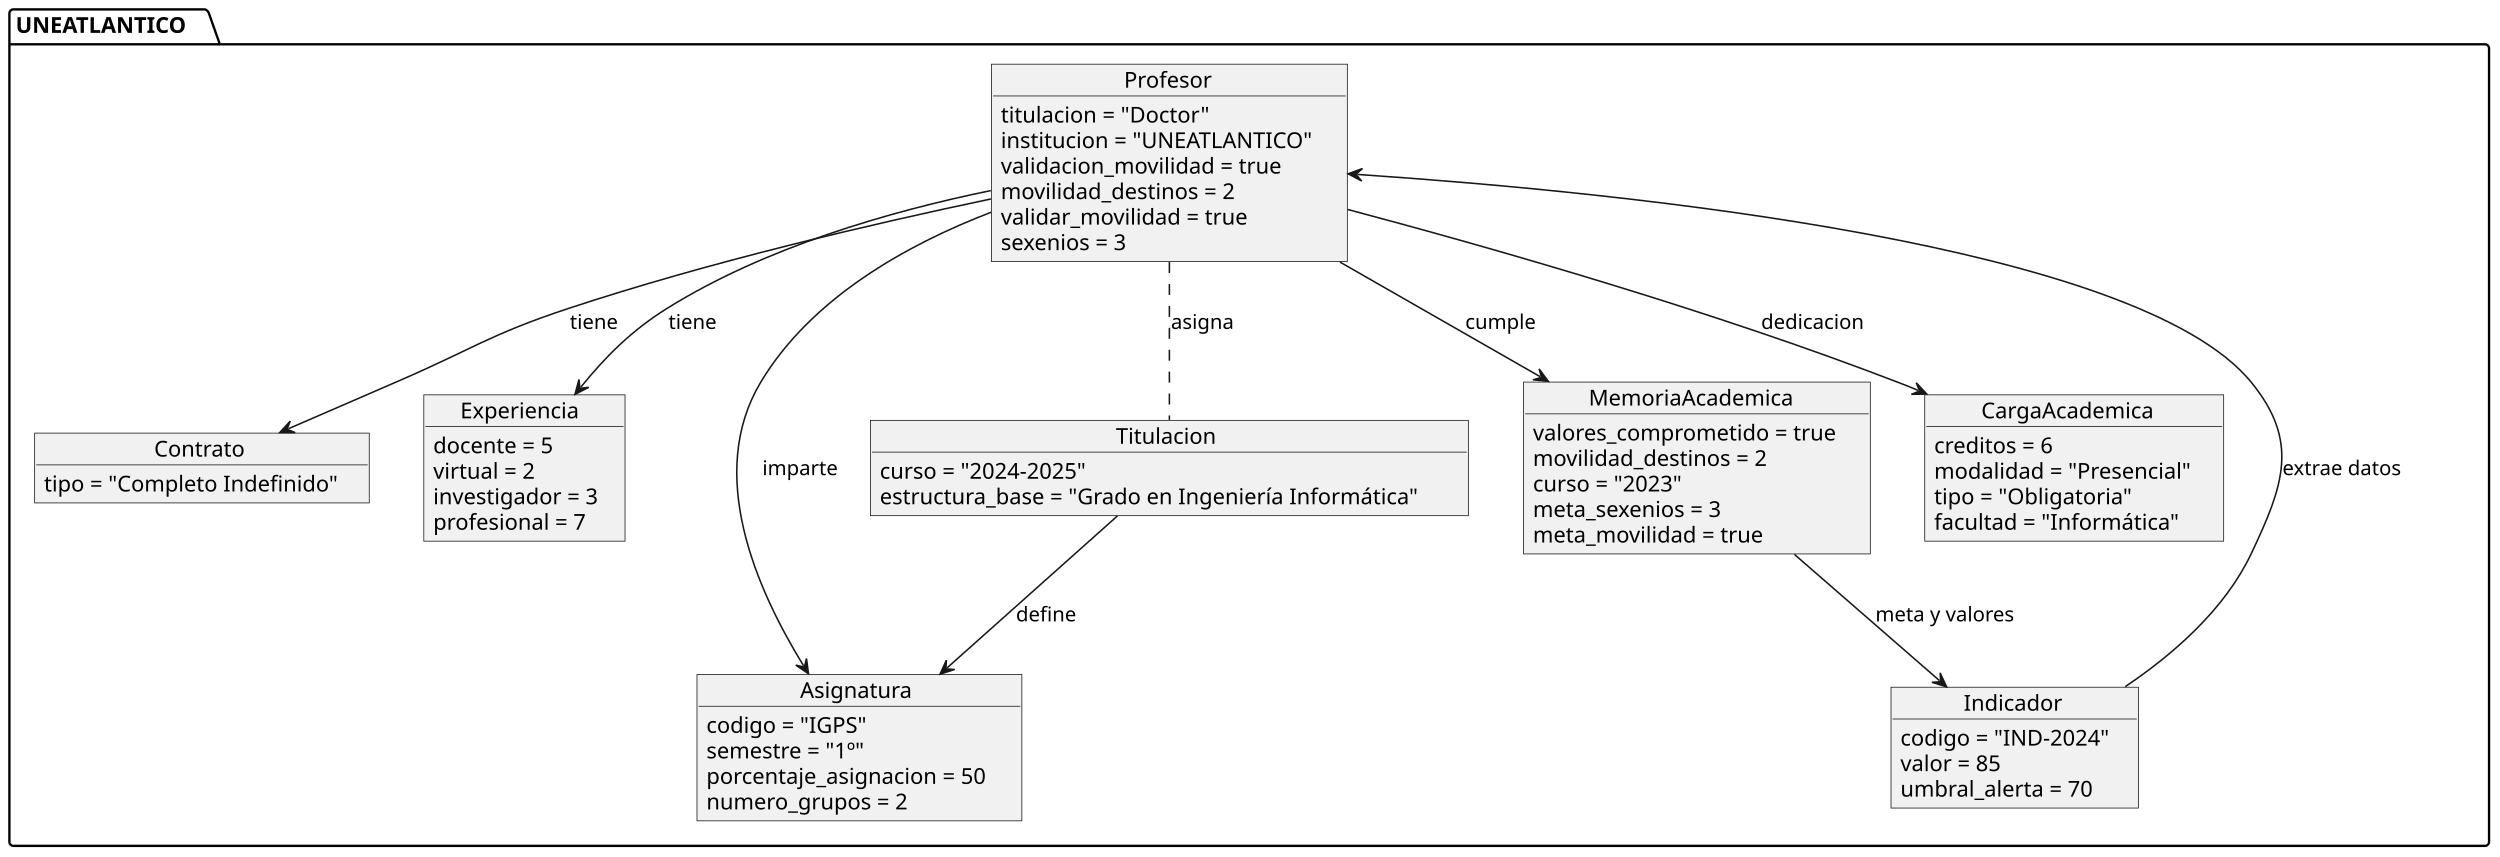
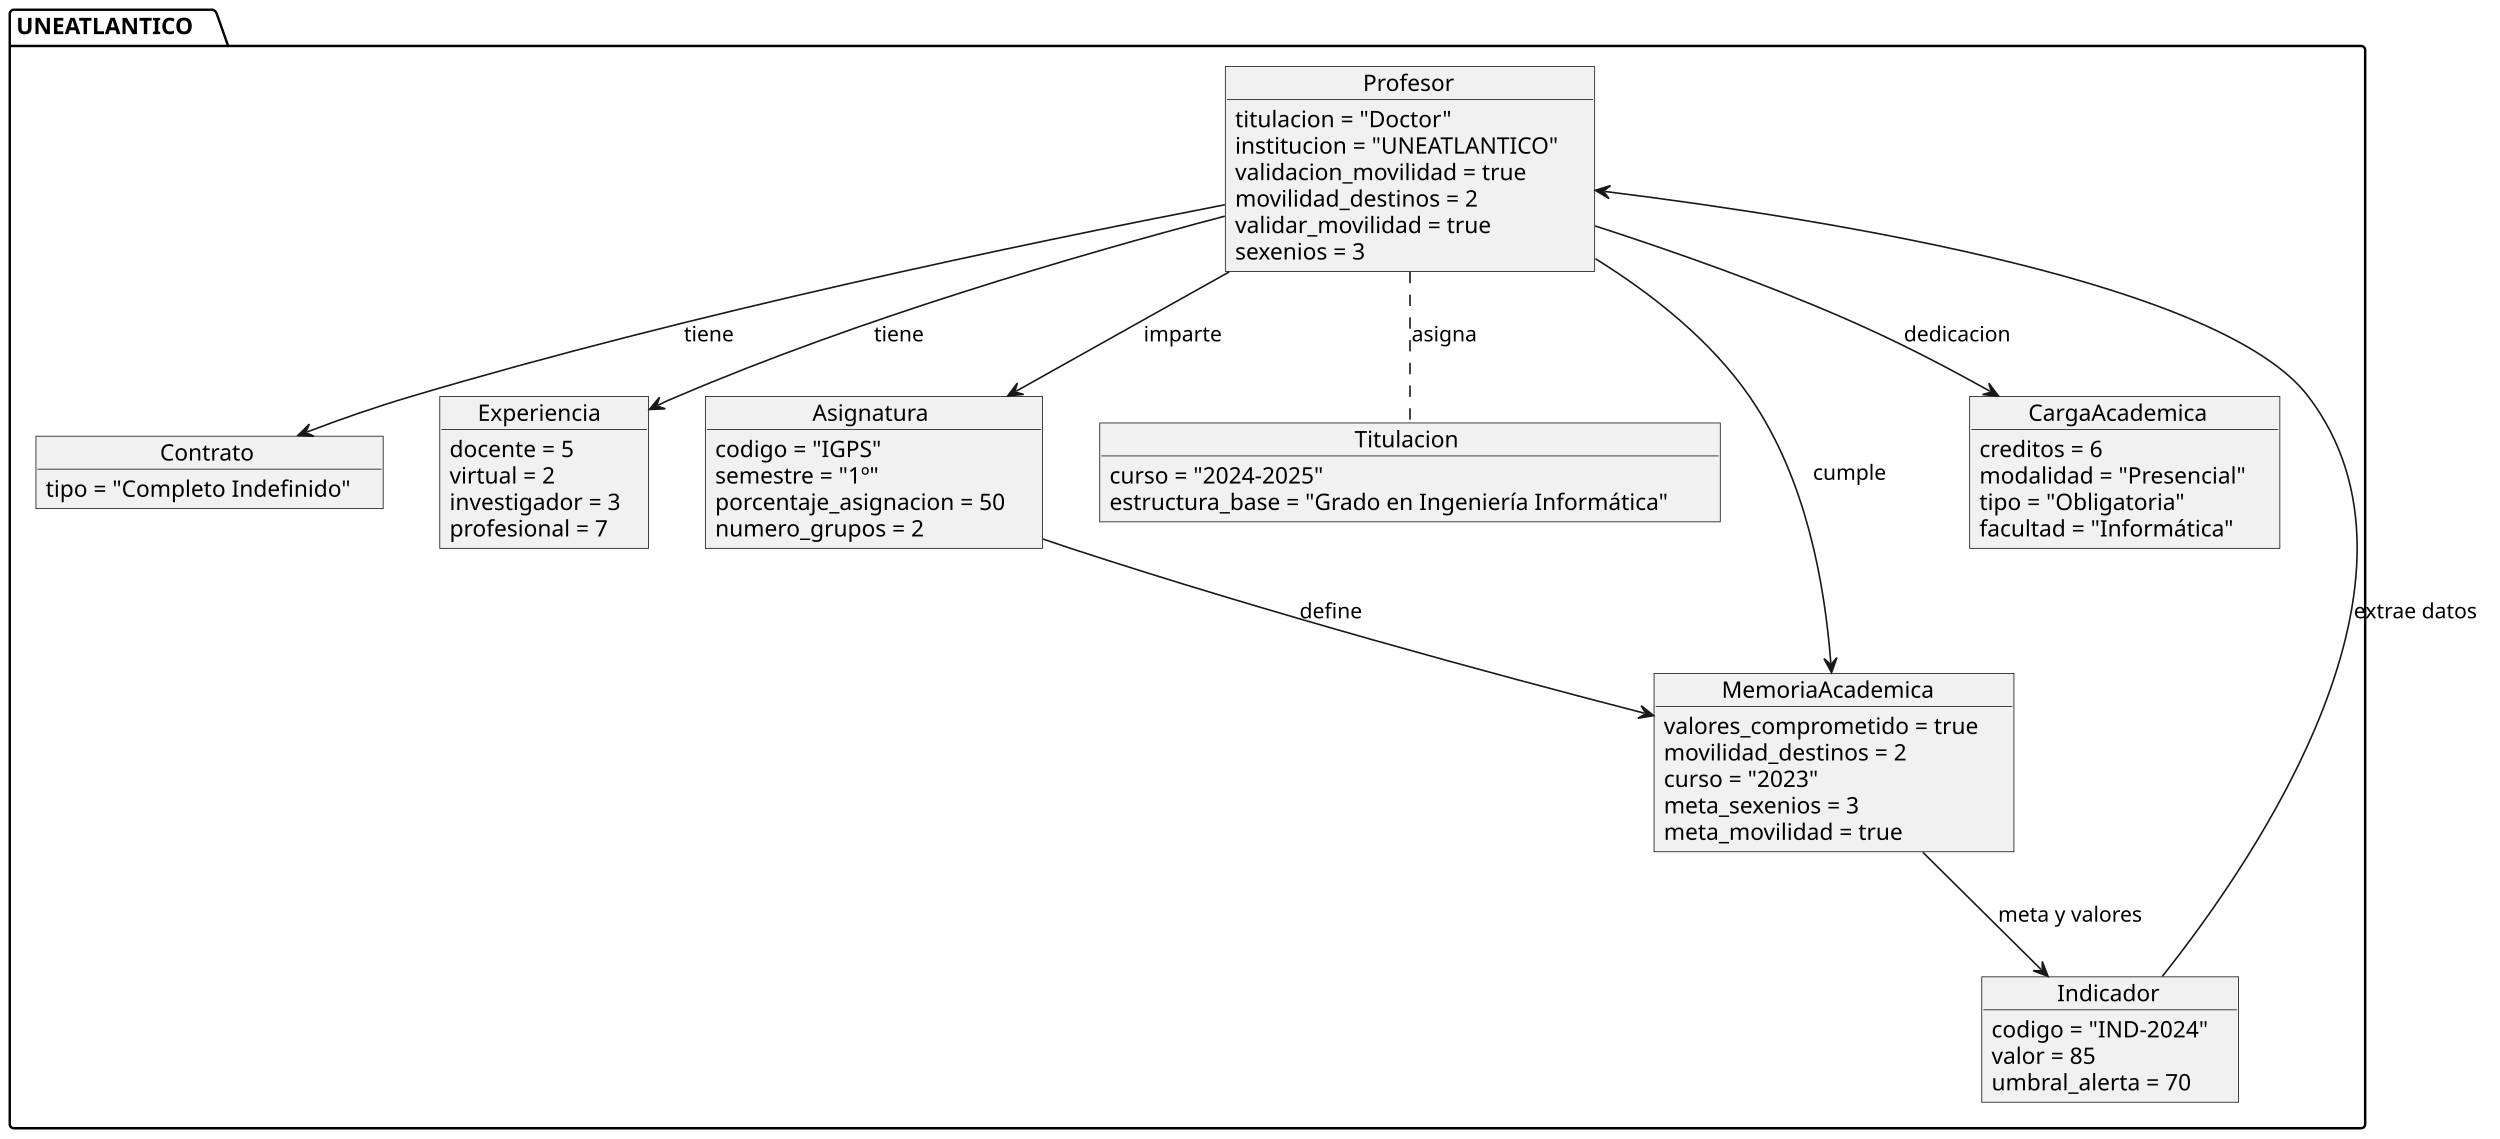
- <svg xmlns="http://www.w3.org/2000/svg" contentStyleType="text/css" height="547px" preserveAspectRatio="none" style="width:1597px;height:547px;background:#FFFFFF;" version="1.1" viewBox="0 0 1597 547" width="1597px" zoomAndPan="magnify">
+ <svg xmlns="http://www.w3.org/2000/svg" contentStyleType="text/css" height="701px" preserveAspectRatio="none" style="width:1539px;height:701px;background:#FFFFFF;" version="1.1" viewBox="0 0 1539 701" width="1539px" zoomAndPan="magnify">
  <defs />
  <g>
    <g id="cluster_UNEATLANTICO">
-       <path d="M8.5,6 L130.94,6 A3.75,3.75 0 0 1 133.44,8.5 L140.44,28.297 L1587.5,28.297 A2.5,2.5 0 0 1 1590,30.797 L1590,537.84 A2.5,2.5 0 0 1 1587.5,540.34 L8.5,540.34 A2.5,2.5 0 0 1 6,537.84 L6,8.5 A2.5,2.5 0 0 1 8.5,6 " fill="none" style="stroke:#000000;stroke-width:1.5;" />
+       <path d="M8.5,6 L130.94,6 A3.75,3.75 0 0 1 133.44,8.5 L140.44,28.297 L1453.5,28.297 A2.5,2.5 0 0 1 1456,30.797 L1456,692.03 A2.5,2.5 0 0 1 1453.5,694.53 L8.5,694.53 A2.5,2.5 0 0 1 6,692.03 L6,8.5 A2.5,2.5 0 0 1 8.5,6 " fill="none" style="stroke:#000000;stroke-width:1.5;" />
      <line style="stroke:#000000;stroke-width:1.5;" x1="6" x2="140.44" y1="28.297" y2="28.297" />
      <text fill="#000000" font-family="sans-serif" font-size="14" font-weight="bold" lengthAdjust="spacing" textLength="121.44" x="10" y="20.995">UNEATLANTICO</text>
    </g>
    <g id="elem_Profesor">
-       <rect fill="#F1F1F1" height="126.078" style="stroke:#181818;stroke-width:0.5;" width="227.352" x="633.32" y="41" />
-       <text fill="#000000" font-family="sans-serif" font-size="14" lengthAdjust="spacing" textLength="57.921" x="718.036" y="55.995">Profesor</text>
-       <line style="stroke:#181818;stroke-width:0.5;" x1="634.32" x2="859.673" y1="61.297" y2="61.297" />
-       <text fill="#000000" font-family="sans-serif" font-size="14" lengthAdjust="spacing" textLength="145.599" x="639.32" y="78.292">titulacion = "Doctor"</text>
-       <text fill="#000000" font-family="sans-serif" font-size="14" lengthAdjust="spacing" textLength="215.352" x="639.32" y="94.589">institucion = "UNEATLANTICO"</text>
-       <text fill="#000000" font-family="sans-serif" font-size="14" lengthAdjust="spacing" textLength="196.007" x="639.32" y="110.886">validacion_movilidad = true</text>
-       <text fill="#000000" font-family="sans-serif" font-size="14" lengthAdjust="spacing" textLength="163.953" x="639.32" y="127.183">movilidad_destinos = 2</text>
-       <text fill="#000000" font-family="sans-serif" font-size="14" lengthAdjust="spacing" textLength="172.737" x="639.32" y="143.48">validar_movilidad = true</text>
-       <text fill="#000000" font-family="sans-serif" font-size="14" lengthAdjust="spacing" textLength="90.966" x="639.32" y="159.776">sexenios = 3</text>
+       <rect fill="#F1F1F1" height="126.078" style="stroke:#181818;stroke-width:0.5;" width="227.352" x="754.32" y="41" />
+       <text fill="#000000" font-family="sans-serif" font-size="14" lengthAdjust="spacing" textLength="57.921" x="839.036" y="55.995">Profesor</text>
+       <line style="stroke:#181818;stroke-width:0.5;" x1="755.32" x2="980.673" y1="61.297" y2="61.297" />
+       <text fill="#000000" font-family="sans-serif" font-size="14" lengthAdjust="spacing" textLength="145.599" x="760.32" y="78.292">titulacion = "Doctor"</text>
+       <text fill="#000000" font-family="sans-serif" font-size="14" lengthAdjust="spacing" textLength="215.352" x="760.32" y="94.589">institucion = "UNEATLANTICO"</text>
+       <text fill="#000000" font-family="sans-serif" font-size="14" lengthAdjust="spacing" textLength="196.007" x="760.32" y="110.886">validacion_movilidad = true</text>
+       <text fill="#000000" font-family="sans-serif" font-size="14" lengthAdjust="spacing" textLength="163.953" x="760.32" y="127.183">movilidad_destinos = 2</text>
+       <text fill="#000000" font-family="sans-serif" font-size="14" lengthAdjust="spacing" textLength="172.737" x="760.32" y="143.48">validar_movilidad = true</text>
+       <text fill="#000000" font-family="sans-serif" font-size="14" lengthAdjust="spacing" textLength="90.966" x="760.32" y="159.776">sexenios = 3</text>
    </g>
    <g id="elem_Contrato">
-       <rect fill="#F1F1F1" height="44.594" style="stroke:#181818;stroke-width:0.5;" width="213.749" x="22.13" y="276.67" />
-       <text fill="#000000" font-family="sans-serif" font-size="14" lengthAdjust="spacing" textLength="61.093" x="98.458" y="291.665">Contrato</text>
-       <line style="stroke:#181818;stroke-width:0.5;" x1="23.13" x2="234.879" y1="296.967" y2="296.967" />
-       <text fill="#000000" font-family="sans-serif" font-size="14" lengthAdjust="spacing" textLength="201.749" x="28.13" y="313.962">tipo = "Completo Indefinido"</text>
+       <rect fill="#F1F1F1" height="44.594" style="stroke:#181818;stroke-width:0.5;" width="213.749" x="22.13" y="268.52" />
+       <text fill="#000000" font-family="sans-serif" font-size="14" lengthAdjust="spacing" textLength="61.093" x="98.458" y="283.515">Contrato</text>
+       <line style="stroke:#181818;stroke-width:0.5;" x1="23.13" x2="234.879" y1="288.817" y2="288.817" />
+       <text fill="#000000" font-family="sans-serif" font-size="14" lengthAdjust="spacing" textLength="201.749" x="28.13" y="305.812">tipo = "Completo Indefinido"</text>
    </g>
    <g id="elem_Experiencia">
-       <rect fill="#F1F1F1" height="93.484" style="stroke:#181818;stroke-width:0.5;" width="128.546" x="270.73" y="252.22" />
-       <text fill="#000000" font-family="sans-serif" font-size="14" lengthAdjust="spacing" textLength="81.929" x="294.039" y="267.215">Experiencia</text>
-       <line style="stroke:#181818;stroke-width:0.5;" x1="271.73" x2="398.276" y1="272.517" y2="272.517" />
-       <text fill="#000000" font-family="sans-serif" font-size="14" lengthAdjust="spacing" textLength="86.276" x="276.73" y="289.512">docente = 5</text>
-       <text fill="#000000" font-family="sans-serif" font-size="14" lengthAdjust="spacing" textLength="74.3" x="276.73" y="305.809">virtual = 2</text>
-       <text fill="#000000" font-family="sans-serif" font-size="14" lengthAdjust="spacing" textLength="116.546" x="276.73" y="322.106">investigador = 3</text>
-       <text fill="#000000" font-family="sans-serif" font-size="14" lengthAdjust="spacing" textLength="107.379" x="276.73" y="338.403">profesional = 7</text>
+       <rect fill="#F1F1F1" height="93.484" style="stroke:#181818;stroke-width:0.5;" width="128.546" x="270.73" y="244.08" />
+       <text fill="#000000" font-family="sans-serif" font-size="14" lengthAdjust="spacing" textLength="81.929" x="294.039" y="259.075">Experiencia</text>
+       <line style="stroke:#181818;stroke-width:0.5;" x1="271.73" x2="398.276" y1="264.377" y2="264.377" />
+       <text fill="#000000" font-family="sans-serif" font-size="14" lengthAdjust="spacing" textLength="86.276" x="276.73" y="281.372">docente = 5</text>
+       <text fill="#000000" font-family="sans-serif" font-size="14" lengthAdjust="spacing" textLength="74.3" x="276.73" y="297.669">virtual = 2</text>
+       <text fill="#000000" font-family="sans-serif" font-size="14" lengthAdjust="spacing" textLength="116.546" x="276.73" y="313.966">investigador = 3</text>
+       <text fill="#000000" font-family="sans-serif" font-size="14" lengthAdjust="spacing" textLength="107.379" x="276.73" y="330.263">profesional = 7</text>
    </g>
    <g id="elem_Asignatura">
-       <rect fill="#F1F1F1" height="93.484" style="stroke:#181818;stroke-width:0.5;" width="207.535" x="445.23" y="430.86" />
-       <text fill="#000000" font-family="sans-serif" font-size="14" lengthAdjust="spacing" textLength="75.797" x="511.099" y="445.855">Asignatura</text>
-       <line style="stroke:#181818;stroke-width:0.5;" x1="446.23" x2="651.765" y1="451.157" y2="451.157" />
-       <text fill="#000000" font-family="sans-serif" font-size="14" lengthAdjust="spacing" textLength="112.308" x="451.23" y="468.152">codigo = "IGPS"</text>
-       <text fill="#000000" font-family="sans-serif" font-size="14" lengthAdjust="spacing" textLength="114.324" x="451.23" y="484.449">semestre = "1º"</text>
-       <text fill="#000000" font-family="sans-serif" font-size="14" lengthAdjust="spacing" textLength="195.535" x="451.23" y="500.746">porcentaje_asignacion = 50</text>
-       <text fill="#000000" font-family="sans-serif" font-size="14" lengthAdjust="spacing" textLength="139.118" x="451.23" y="517.043">numero_grupos = 2</text>
+       <rect fill="#F1F1F1" height="93.484" style="stroke:#181818;stroke-width:0.5;" width="207.535" x="434.23" y="244.08" />
+       <text fill="#000000" font-family="sans-serif" font-size="14" lengthAdjust="spacing" textLength="75.797" x="500.099" y="259.075">Asignatura</text>
+       <line style="stroke:#181818;stroke-width:0.5;" x1="435.23" x2="640.765" y1="264.377" y2="264.377" />
+       <text fill="#000000" font-family="sans-serif" font-size="14" lengthAdjust="spacing" textLength="112.308" x="440.23" y="281.372">codigo = "IGPS"</text>
+       <text fill="#000000" font-family="sans-serif" font-size="14" lengthAdjust="spacing" textLength="114.324" x="440.23" y="297.669">semestre = "1º"</text>
+       <text fill="#000000" font-family="sans-serif" font-size="14" lengthAdjust="spacing" textLength="195.535" x="440.23" y="313.966">porcentaje_asignacion = 50</text>
+       <text fill="#000000" font-family="sans-serif" font-size="14" lengthAdjust="spacing" textLength="139.118" x="440.23" y="330.263">numero_grupos = 2</text>
    </g>
    <g id="elem_Titulacion">
-       <rect fill="#F1F1F1" height="60.891" style="stroke:#181818;stroke-width:0.5;" width="382.002" x="556" y="268.52" />
-       <text fill="#000000" font-family="sans-serif" font-size="14" lengthAdjust="spacing" textLength="68.298" x="712.852" y="283.515">Titulacion</text>
-       <line style="stroke:#181818;stroke-width:0.5;" x1="557" x2="937.002" y1="288.817" y2="288.817" />
-       <text fill="#000000" font-family="sans-serif" font-size="14" lengthAdjust="spacing" textLength="148.005" x="562" y="305.812">curso = "2024-2025"</text>
-       <text fill="#000000" font-family="sans-serif" font-size="14" lengthAdjust="spacing" textLength="370.002" x="562" y="322.109">estructura_base = "Grado en Ingeniería Informática"</text>
+       <rect fill="#F1F1F1" height="60.891" style="stroke:#181818;stroke-width:0.5;" width="382.002" x="677" y="260.37" />
+       <text fill="#000000" font-family="sans-serif" font-size="14" lengthAdjust="spacing" textLength="68.298" x="833.852" y="275.365">Titulacion</text>
+       <line style="stroke:#181818;stroke-width:0.5;" x1="678" x2="1058.002" y1="280.667" y2="280.667" />
+       <text fill="#000000" font-family="sans-serif" font-size="14" lengthAdjust="spacing" textLength="148.005" x="683" y="297.662">curso = "2024-2025"</text>
+       <text fill="#000000" font-family="sans-serif" font-size="14" lengthAdjust="spacing" textLength="370.002" x="683" y="313.959">estructura_base = "Grado en Ingeniería Informática"</text>
    </g>
    <g id="elem_MemoriaAcademica">
-       <rect fill="#F1F1F1" height="109.781" style="stroke:#181818;stroke-width:0.5;" width="221.535" x="973.23" y="244.07" />
-       <text fill="#000000" font-family="sans-serif" font-size="14" lengthAdjust="spacing" textLength="138.277" x="1014.859" y="259.065">MemoriaAcademica</text>
-       <line style="stroke:#181818;stroke-width:0.5;" x1="974.23" x2="1193.765" y1="264.367" y2="264.367" />
-       <text fill="#000000" font-family="sans-serif" font-size="14" lengthAdjust="spacing" textLength="209.535" x="979.23" y="281.362">valores_comprometido = true</text>
-       <text fill="#000000" font-family="sans-serif" font-size="14" lengthAdjust="spacing" textLength="163.953" x="979.23" y="297.659">movilidad_destinos = 2</text>
-       <text fill="#000000" font-family="sans-serif" font-size="14" lengthAdjust="spacing" textLength="107.324" x="979.23" y="313.956">curso = "2023"</text>
-       <text fill="#000000" font-family="sans-serif" font-size="14" lengthAdjust="spacing" textLength="134.285" x="979.23" y="330.253">meta_sexenios = 3</text>
-       <text fill="#000000" font-family="sans-serif" font-size="14" lengthAdjust="spacing" textLength="161.191" x="979.23" y="346.55">meta_movilidad = true</text>
+       <rect fill="#F1F1F1" height="109.781" style="stroke:#181818;stroke-width:0.5;" width="221.535" x="1018.23" y="414.56" />
+       <text fill="#000000" font-family="sans-serif" font-size="14" lengthAdjust="spacing" textLength="138.277" x="1059.859" y="429.555">MemoriaAcademica</text>
+       <line style="stroke:#181818;stroke-width:0.5;" x1="1019.23" x2="1238.765" y1="434.857" y2="434.857" />
+       <text fill="#000000" font-family="sans-serif" font-size="14" lengthAdjust="spacing" textLength="209.535" x="1024.23" y="451.852">valores_comprometido = true</text>
+       <text fill="#000000" font-family="sans-serif" font-size="14" lengthAdjust="spacing" textLength="163.953" x="1024.23" y="468.149">movilidad_destinos = 2</text>
+       <text fill="#000000" font-family="sans-serif" font-size="14" lengthAdjust="spacing" textLength="107.324" x="1024.23" y="484.446">curso = "2023"</text>
+       <text fill="#000000" font-family="sans-serif" font-size="14" lengthAdjust="spacing" textLength="134.285" x="1024.23" y="500.743">meta_sexenios = 3</text>
+       <text fill="#000000" font-family="sans-serif" font-size="14" lengthAdjust="spacing" textLength="161.191" x="1024.23" y="517.039">meta_movilidad = true</text>
    </g>
    <g id="elem_Indicador">
-       <rect fill="#F1F1F1" height="77.188" style="stroke:#181818;stroke-width:0.5;" width="158.064" x="1207.97" y="439" />
-       <text fill="#000000" font-family="sans-serif" font-size="14" lengthAdjust="spacing" textLength="65.263" x="1254.37" y="453.995">Indicador</text>
-       <line style="stroke:#181818;stroke-width:0.5;" x1="1208.97" x2="1365.034" y1="459.297" y2="459.297" />
-       <text fill="#000000" font-family="sans-serif" font-size="14" lengthAdjust="spacing" textLength="146.064" x="1213.97" y="476.292">codigo = "IND-2024"</text>
-       <text fill="#000000" font-family="sans-serif" font-size="14" lengthAdjust="spacing" textLength="73.52" x="1213.97" y="492.589">valor = 85</text>
-       <text fill="#000000" font-family="sans-serif" font-size="14" lengthAdjust="spacing" textLength="135.974" x="1213.97" y="508.886">umbral_alerta = 70</text>
+       <rect fill="#F1F1F1" height="77.188" style="stroke:#181818;stroke-width:0.5;" width="158.064" x="1219.97" y="601.34" />
+       <text fill="#000000" font-family="sans-serif" font-size="14" lengthAdjust="spacing" textLength="65.263" x="1266.37" y="616.335">Indicador</text>
+       <line style="stroke:#181818;stroke-width:0.5;" x1="1220.97" x2="1377.034" y1="621.637" y2="621.637" />
+       <text fill="#000000" font-family="sans-serif" font-size="14" lengthAdjust="spacing" textLength="146.064" x="1225.97" y="638.632">codigo = "IND-2024"</text>
+       <text fill="#000000" font-family="sans-serif" font-size="14" lengthAdjust="spacing" textLength="73.52" x="1225.97" y="654.929">valor = 85</text>
+       <text fill="#000000" font-family="sans-serif" font-size="14" lengthAdjust="spacing" textLength="135.974" x="1225.97" y="671.226">umbral_alerta = 70</text>
    </g>
    <g id="elem_CargaAcademica">
-       <rect fill="#F1F1F1" height="93.484" style="stroke:#181818;stroke-width:0.5;" width="190.958" x="1229.52" y="252.22" />
-       <text fill="#000000" font-family="sans-serif" font-size="14" lengthAdjust="spacing" textLength="118.733" x="1265.632" y="267.215">CargaAcademica</text>
-       <line style="stroke:#181818;stroke-width:0.5;" x1="1230.52" x2="1419.478" y1="272.517" y2="272.517" />
-       <text fill="#000000" font-family="sans-serif" font-size="14" lengthAdjust="spacing" textLength="85.73" x="1235.52" y="289.512">creditos = 6</text>
-       <text fill="#000000" font-family="sans-serif" font-size="14" lengthAdjust="spacing" textLength="178.958" x="1235.52" y="305.809">modalidad = "Presencial"</text>
-       <text fill="#000000" font-family="sans-serif" font-size="14" lengthAdjust="spacing" textLength="137.772" x="1235.52" y="322.106">tipo = "Obligatoria"</text>
-       <text fill="#000000" font-family="sans-serif" font-size="14" lengthAdjust="spacing" textLength="170.557" x="1235.52" y="338.403">facultad = "Informática"</text>
+       <rect fill="#F1F1F1" height="93.484" style="stroke:#181818;stroke-width:0.5;" width="190.958" x="1212.52" y="244.08" />
+       <text fill="#000000" font-family="sans-serif" font-size="14" lengthAdjust="spacing" textLength="118.733" x="1248.632" y="259.075">CargaAcademica</text>
+       <line style="stroke:#181818;stroke-width:0.5;" x1="1213.52" x2="1402.478" y1="264.377" y2="264.377" />
+       <text fill="#000000" font-family="sans-serif" font-size="14" lengthAdjust="spacing" textLength="85.73" x="1218.52" y="281.372">creditos = 6</text>
+       <text fill="#000000" font-family="sans-serif" font-size="14" lengthAdjust="spacing" textLength="178.958" x="1218.52" y="297.669">modalidad = "Presencial"</text>
+       <text fill="#000000" font-family="sans-serif" font-size="14" lengthAdjust="spacing" textLength="137.772" x="1218.52" y="313.966">tipo = "Obligatoria"</text>
+       <text fill="#000000" font-family="sans-serif" font-size="14" lengthAdjust="spacing" textLength="170.557" x="1218.52" y="330.263">facultad = "Informática"</text>
    </g>
    <g id="link_Profesor_Contrato">
-       <path codeLine="55" d="M633.02,127.09 C555.87,143.29 452.17,167.57 363,197.07 C312.53,213.77 301.82,223.03 253,244.07 C228.53,254.62 206.892,264.016 184.252,273.866 " fill="none" id="Profesor-to-Contrato" style="stroke:#181818;stroke-width:1.0;" />
-       <polygon fill="#181818" points="178.75,276.26,188.599,276.337,183.335,274.265,185.407,269.002,178.75,276.26" style="stroke:#181818;stroke-width:1.0;" />
-       <text fill="#000000" font-family="sans-serif" font-size="13" lengthAdjust="spacing" textLength="32.944" x="364" y="210.137">tiene</text>
+       <path codeLine="55" d="M754.04,126.04 C629.69,150.06 425.32,192.77 253,244.08 C229.91,250.95 210.509,257.751 189.039,265.901 " fill="none" id="Profesor-to-Contrato" style="stroke:#181818;stroke-width:1;" />
+       <polygon fill="#181818" points="183.43,268.03,193.264,268.576,188.105,266.255,190.425,261.096,183.43,268.03" style="stroke:#181818;stroke-width:1;" />
+       <text fill="#000000" font-family="sans-serif" font-size="13" lengthAdjust="spacing" textLength="32.944" x="421" y="210.147">tiene</text>
    </g>
    <g id="link_Profesor_Experiencia">
-       <path codeLine="56" d="M632.95,121.74 C568.57,134.95 488.7,157.93 426,197.07 C403.39,211.19 386.785,227.836 371.075,247.246 " fill="none" id="Profesor-to-Experiencia" style="stroke:#181818;stroke-width:1.0;" />
-       <polygon fill="#181818" points="367.3,251.91,376.071,247.431,370.446,248.024,369.853,242.398,367.3,251.91" style="stroke:#181818;stroke-width:1.0;" />
-       <text fill="#000000" font-family="sans-serif" font-size="13" lengthAdjust="spacing" textLength="32.944" x="427" y="210.137">tiene</text>
+       <path codeLine="56" d="M753.99,133.07 C661.37,157.52 528.32,196.5 417,244.08 C411.3,246.51 410.862,246.558 405.092,249.428 " fill="none" id="Profesor-to-Experiencia" style="stroke:#181818;stroke-width:1;" />
+       <polygon fill="#181818" points="399.72,252.1,409.56,251.673,404.197,249.873,405.997,244.51,399.72,252.1" style="stroke:#181818;stroke-width:1;" />
+       <text fill="#000000" font-family="sans-serif" font-size="13" lengthAdjust="spacing" textLength="32.944" x="538" y="210.147">tiene</text>
    </g>
    <g id="link_Profesor_CargaAcademica">
-       <path codeLine="57" d="M860.92,133.82 C956.08,159.11 1094.65,198.86 1212,244.07 C1218.19,246.46 1218.978,246.693 1225.308,249.383 " fill="none" id="Profesor-to-CargaAcademica" style="stroke:#181818;stroke-width:1.0;" />
-       <polygon fill="#181818" points="1230.83,251.73,1224.111,244.529,1226.228,249.774,1220.983,251.891,1230.83,251.73" style="stroke:#181818;stroke-width:1.0;" />
-       <text fill="#000000" font-family="sans-serif" font-size="13" lengthAdjust="spacing" textLength="70.18" x="1125" y="210.137">dedicacion</text>
+       <path codeLine="57" d="M981.96,139.1 C1030.74,154.91 1087.9,175.06 1138,197.08 C1168.93,210.67 1196.541,224.956 1225.031,240.856 " fill="none" id="Profesor-to-CargaAcademica" style="stroke:#181818;stroke-width:1;" />
+       <polygon fill="#181818" points="1230.27,243.78,1224.36,235.901,1225.904,241.343,1220.462,242.887,1230.27,243.78" style="stroke:#181818;stroke-width:1;" />
+       <text fill="#000000" font-family="sans-serif" font-size="13" lengthAdjust="spacing" textLength="70.18" x="1172" y="210.147">dedicacion</text>
    </g>
    <g id="link_Profesor_Titulacion">
-       <path codeLine="58" d="M747,167.41 C747,201.21 747,241.41 747,268.19 " fill="none" id="Profesor-Titulacion" style="stroke:#181818;stroke-width:1.0;stroke-dasharray:7.0,7.0;" />
-       <text fill="#000000" font-family="sans-serif" font-size="13" lengthAdjust="spacing" textLength="42.809" x="748" y="210.137">asigna</text>
+       <path codeLine="58" d="M868,167.34 C868,198.56 868,234.93 868,259.88 " fill="none" id="Profesor-Titulacion" style="stroke:#181818;stroke-width:1;stroke-dasharray:7.0,7.0;" />
+       <text fill="#000000" font-family="sans-serif" font-size="13" lengthAdjust="spacing" textLength="42.809" x="869" y="210.147">asigna</text>
    </g>
    <g id="link_Profesor_Asignatura">
-       <path codeLine="59" d="M633.16,135.56 C578.53,156.56 518.11,190.59 486,244.07 C450.8,302.7 483.117,376.179 513.337,425.319 " fill="none" id="Profesor-to-Asignatura" style="stroke:#181818;stroke-width:1.0;" />
-       <polygon fill="#181818" points="516.48,430.43,515.173,420.668,513.861,426.171,508.358,424.859,516.48,430.43" style="stroke:#181818;stroke-width:1.0;" />
-       <text fill="#000000" font-family="sans-serif" font-size="13" lengthAdjust="spacing" textLength="50.934" x="487" y="303.527">imparte</text>
+       <path codeLine="59" d="M756.74,167.34 C712.11,192.33 666.835,217.679 625.595,240.769 " fill="none" id="Profesor-to-Asignatura" style="stroke:#181818;stroke-width:1;" />
+       <polygon fill="#181818" points="620.36,243.7,630.167,242.793,624.723,241.257,626.259,235.813,620.36,243.7" style="stroke:#181818;stroke-width:1;" />
+       <text fill="#000000" font-family="sans-serif" font-size="13" lengthAdjust="spacing" textLength="50.934" x="704" y="210.147">imparte</text>
    </g>
    <g id="link_Profesor_MemoriaAcademica">
-       <path codeLine="60" d="M855.95,167.41 C898.83,191.96 942.413,216.909 983.833,240.619 " fill="none" id="Profesor-to-MemoriaAcademica" style="stroke:#181818;stroke-width:1.0;" />
-       <polygon fill="#181818" points="989.04,243.6,983.216,235.657,984.701,241.116,979.242,242.6,989.04,243.6" style="stroke:#181818;stroke-width:1.0;" />
-       <text fill="#000000" font-family="sans-serif" font-size="13" lengthAdjust="spacing" textLength="47.912" x="936" y="210.137">cumple</text>
+       <path codeLine="60" d="M982.14,159.27 C1017.28,181.09 1052.99,209.41 1077,244.08 C1112.06,294.7 1123.297,359.628 1127.047,408.108 " fill="none" id="Profesor-to-MemoriaAcademica" style="stroke:#181818;stroke-width:1;" />
+       <polygon fill="#181818" points="1127.51,414.09,1130.804,404.808,1127.124,409.105,1122.828,405.425,1127.51,414.09" style="stroke:#181818;stroke-width:1;" />
+       <text fill="#000000" font-family="sans-serif" font-size="13" lengthAdjust="spacing" textLength="47.912" x="1116" y="295.387">cumple</text>
    </g>
    <g id="link_MemoriaAcademica_Indicador">
-       <path codeLine="61" d="M1146.29,354.16 C1177.75,381.54 1210.634,410.151 1238.974,434.811 " fill="none" id="MemoriaAcademica-to-Indicador" style="stroke:#181818;stroke-width:1.0;" />
-       <polygon fill="#181818" points="1243.5,438.75,1239.336,429.825,1239.728,435.468,1234.085,435.86,1243.5,438.75" style="stroke:#181818;stroke-width:1.0;" />
-       <text fill="#000000" font-family="sans-serif" font-size="13" lengthAdjust="spacing" textLength="97.024" x="1198" y="396.927">meta y valores</text>
+       <path codeLine="61" d="M1183.72,524.69 C1208.86,549.6 1233.809,574.326 1256.529,596.846 " fill="none" id="MemoriaAcademica-to-Indicador" style="stroke:#181818;stroke-width:1;" />
+       <polygon fill="#181818" points="1260.79,601.07,1257.214,591.893,1257.239,597.55,1251.582,597.575,1260.79,601.07" style="stroke:#181818;stroke-width:1;" />
+       <text fill="#000000" font-family="sans-serif" font-size="13" lengthAdjust="spacing" textLength="97.024" x="1230" y="567.407">meta y valores</text>
    </g>
    <g id="link_Indicador_Profesor">
-       <path codeLine="62" d="M1357.58,438.64 C1388.3,418.01 1421.09,389.4 1438,353.86 C1458.96,309.8 1468.91,281.83 1438,244.07 C1366.39,156.61 1044.236,123.384 867.126,111.434 " fill="none" id="Indicador-to-Profesor" style="stroke:#181818;stroke-width:1.0;" />
-       <polygon fill="#181818" points="861.14,111.03,869.85,115.627,866.129,111.367,870.389,107.645,861.14,111.03" style="stroke:#181818;stroke-width:1.0;" />
-       <text fill="#000000" font-family="sans-serif" font-size="13" lengthAdjust="spacing" textLength="82.272" x="1458" y="303.527">extrae datos</text>
+       <path codeLine="62" d="M1331.14,601.04 C1390.89,525.8 1505.62,355.27 1421,244.08 C1368.39,174.95 1133.974,136 988.004,117.87 " fill="none" id="Indicador-to-Profesor" style="stroke:#181818;stroke-width:1;" />
+       <polygon fill="#181818" points="982.05,117.13,990.488,122.209,987.012,117.746,991.474,114.27,982.05,117.13" style="stroke:#181818;stroke-width:1;" />
+       <text fill="#000000" font-family="sans-serif" font-size="13" lengthAdjust="spacing" textLength="82.272" x="1449" y="380.627">extrae datos</text>
    </g>
-     <g id="link_Titulacion_Asignatura">
-       <path codeLine="63" d="M713.86,329.53 C682.92,357.13 640.768,394.736 604.978,426.656 " fill="none" id="Titulacion-to-Asignatura" style="stroke:#181818;stroke-width:1.0;" />
-       <polygon fill="#181818" points="600.5,430.65,609.879,427.645,604.231,427.322,604.554,421.674,600.5,430.65" style="stroke:#181818;stroke-width:1.0;" />
-       <text fill="#000000" font-family="sans-serif" font-size="13" lengthAdjust="spacing" textLength="40.676" x="649" y="396.927">define</text>
+     <g id="link_Asignatura_MemoriaAcademica">
+       <path codeLine="63" d="M642.07,331.84 C647.78,333.82 653.45,335.74 659,337.56 C780.55,377.37 916.421,414.257 1012.191,439.046 " fill="none" id="Asignatura-to-MemoriaAcademica" style="stroke:#181818;stroke-width:1;" />
+       <polygon fill="#181818" points="1018,440.55,1010.289,434.422,1013.159,439.297,1008.285,442.167,1018,440.55" style="stroke:#181818;stroke-width:1;" />
+       <text fill="#000000" font-family="sans-serif" font-size="13" lengthAdjust="spacing" textLength="40.676" x="800" y="380.627">define</text>
    </g>
  </g>
</svg>
